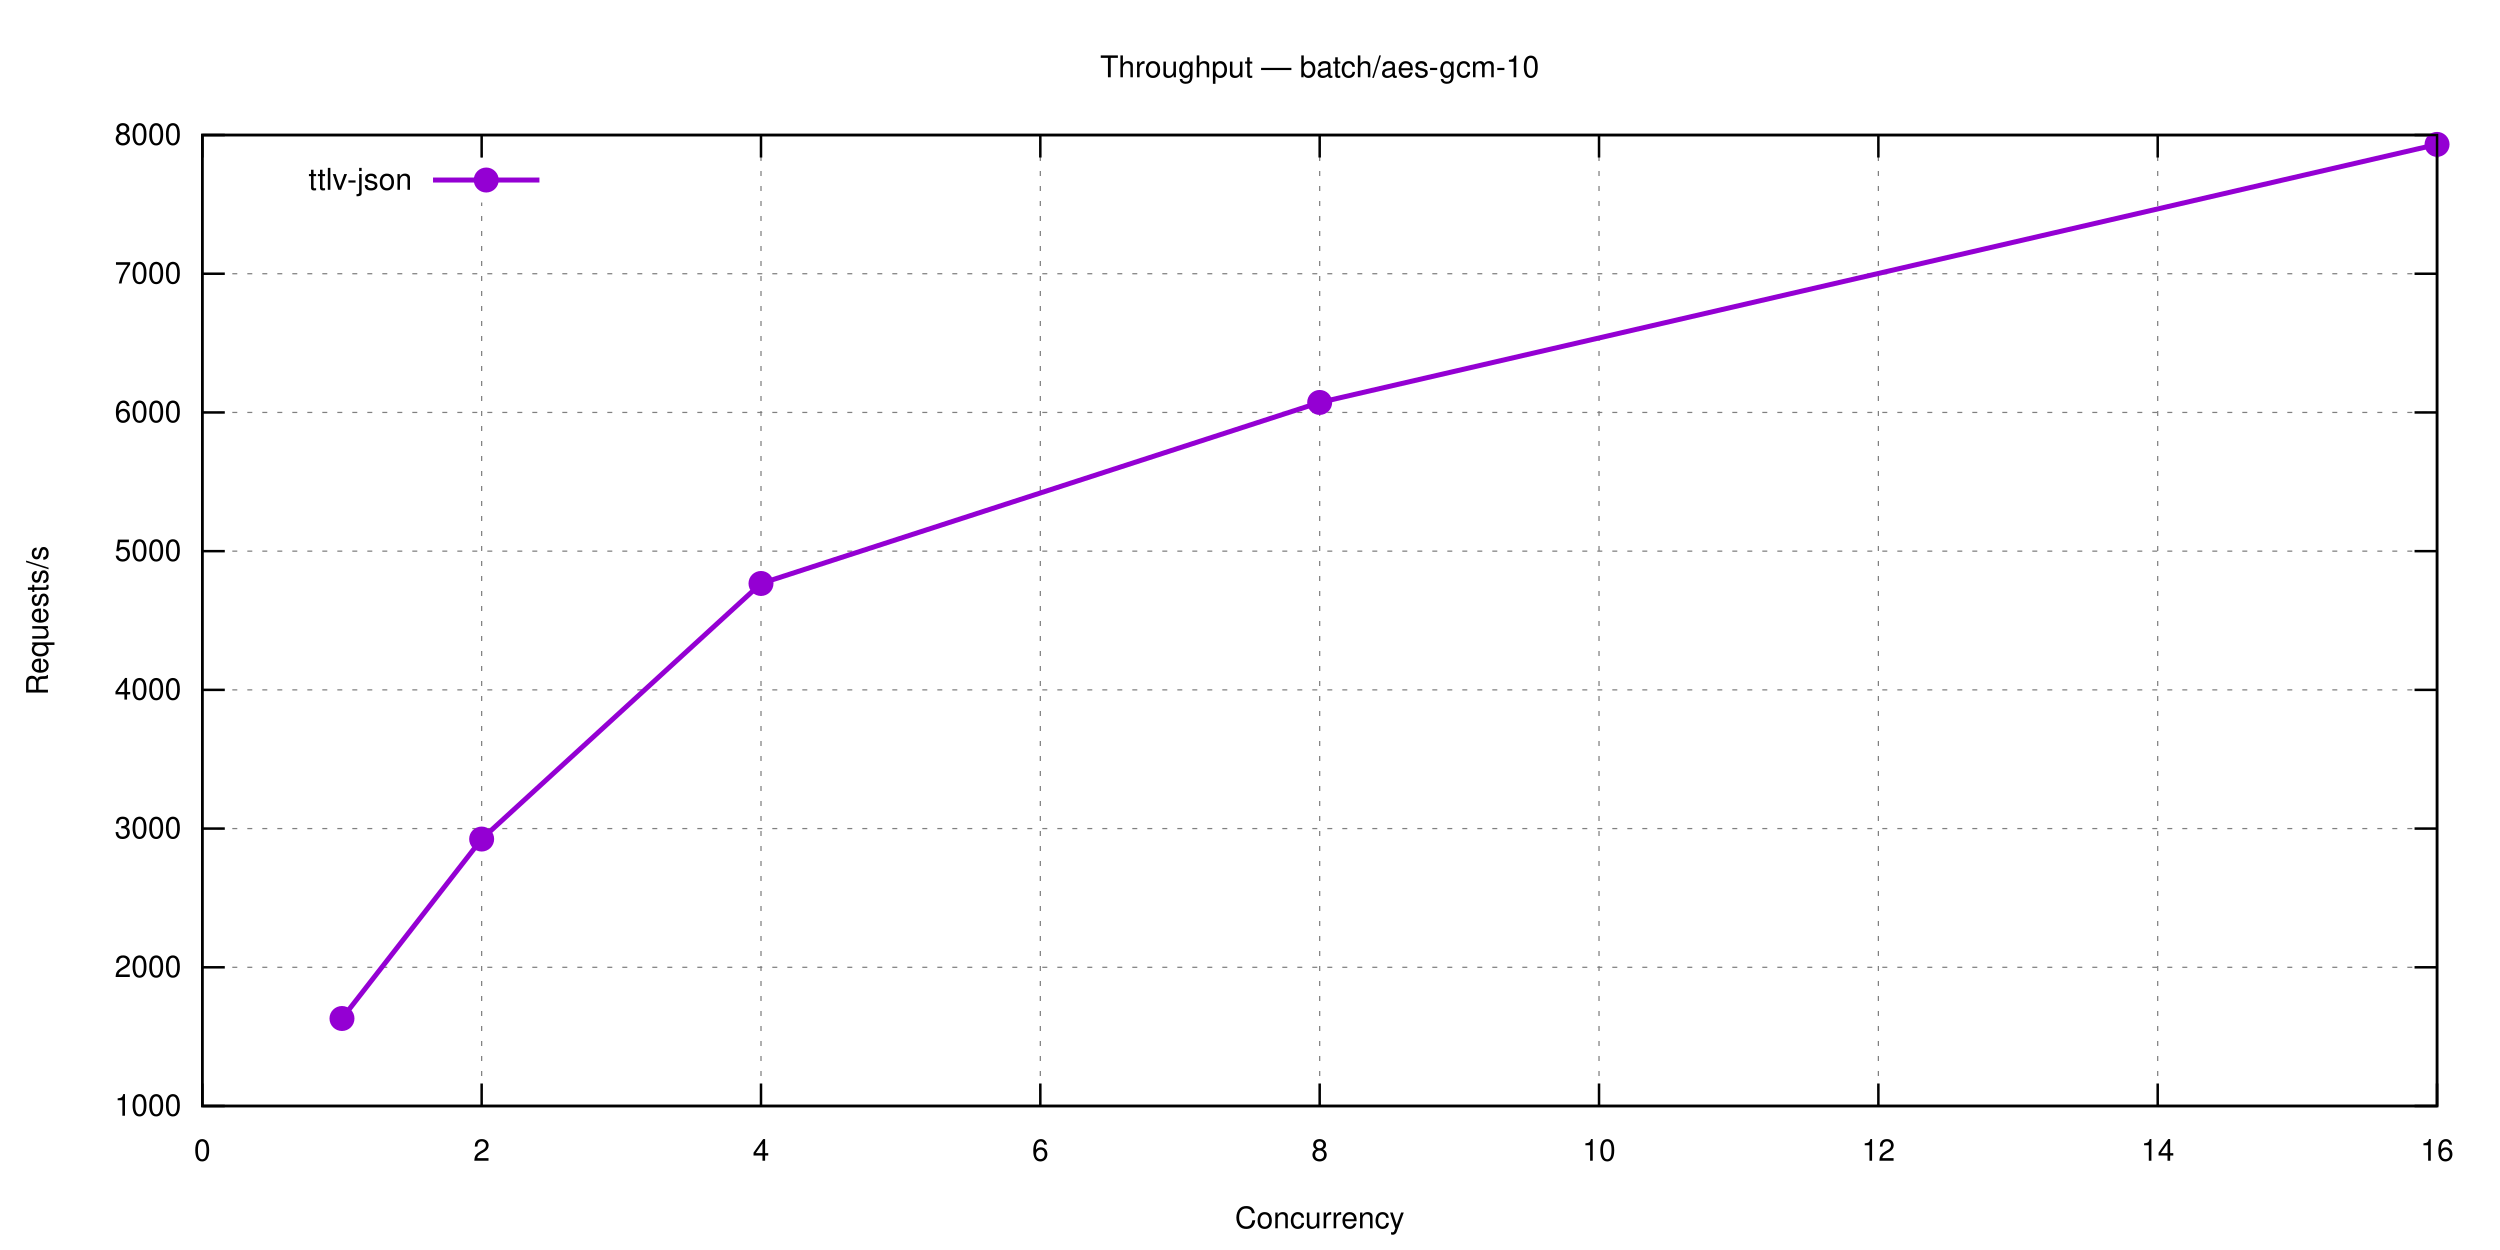
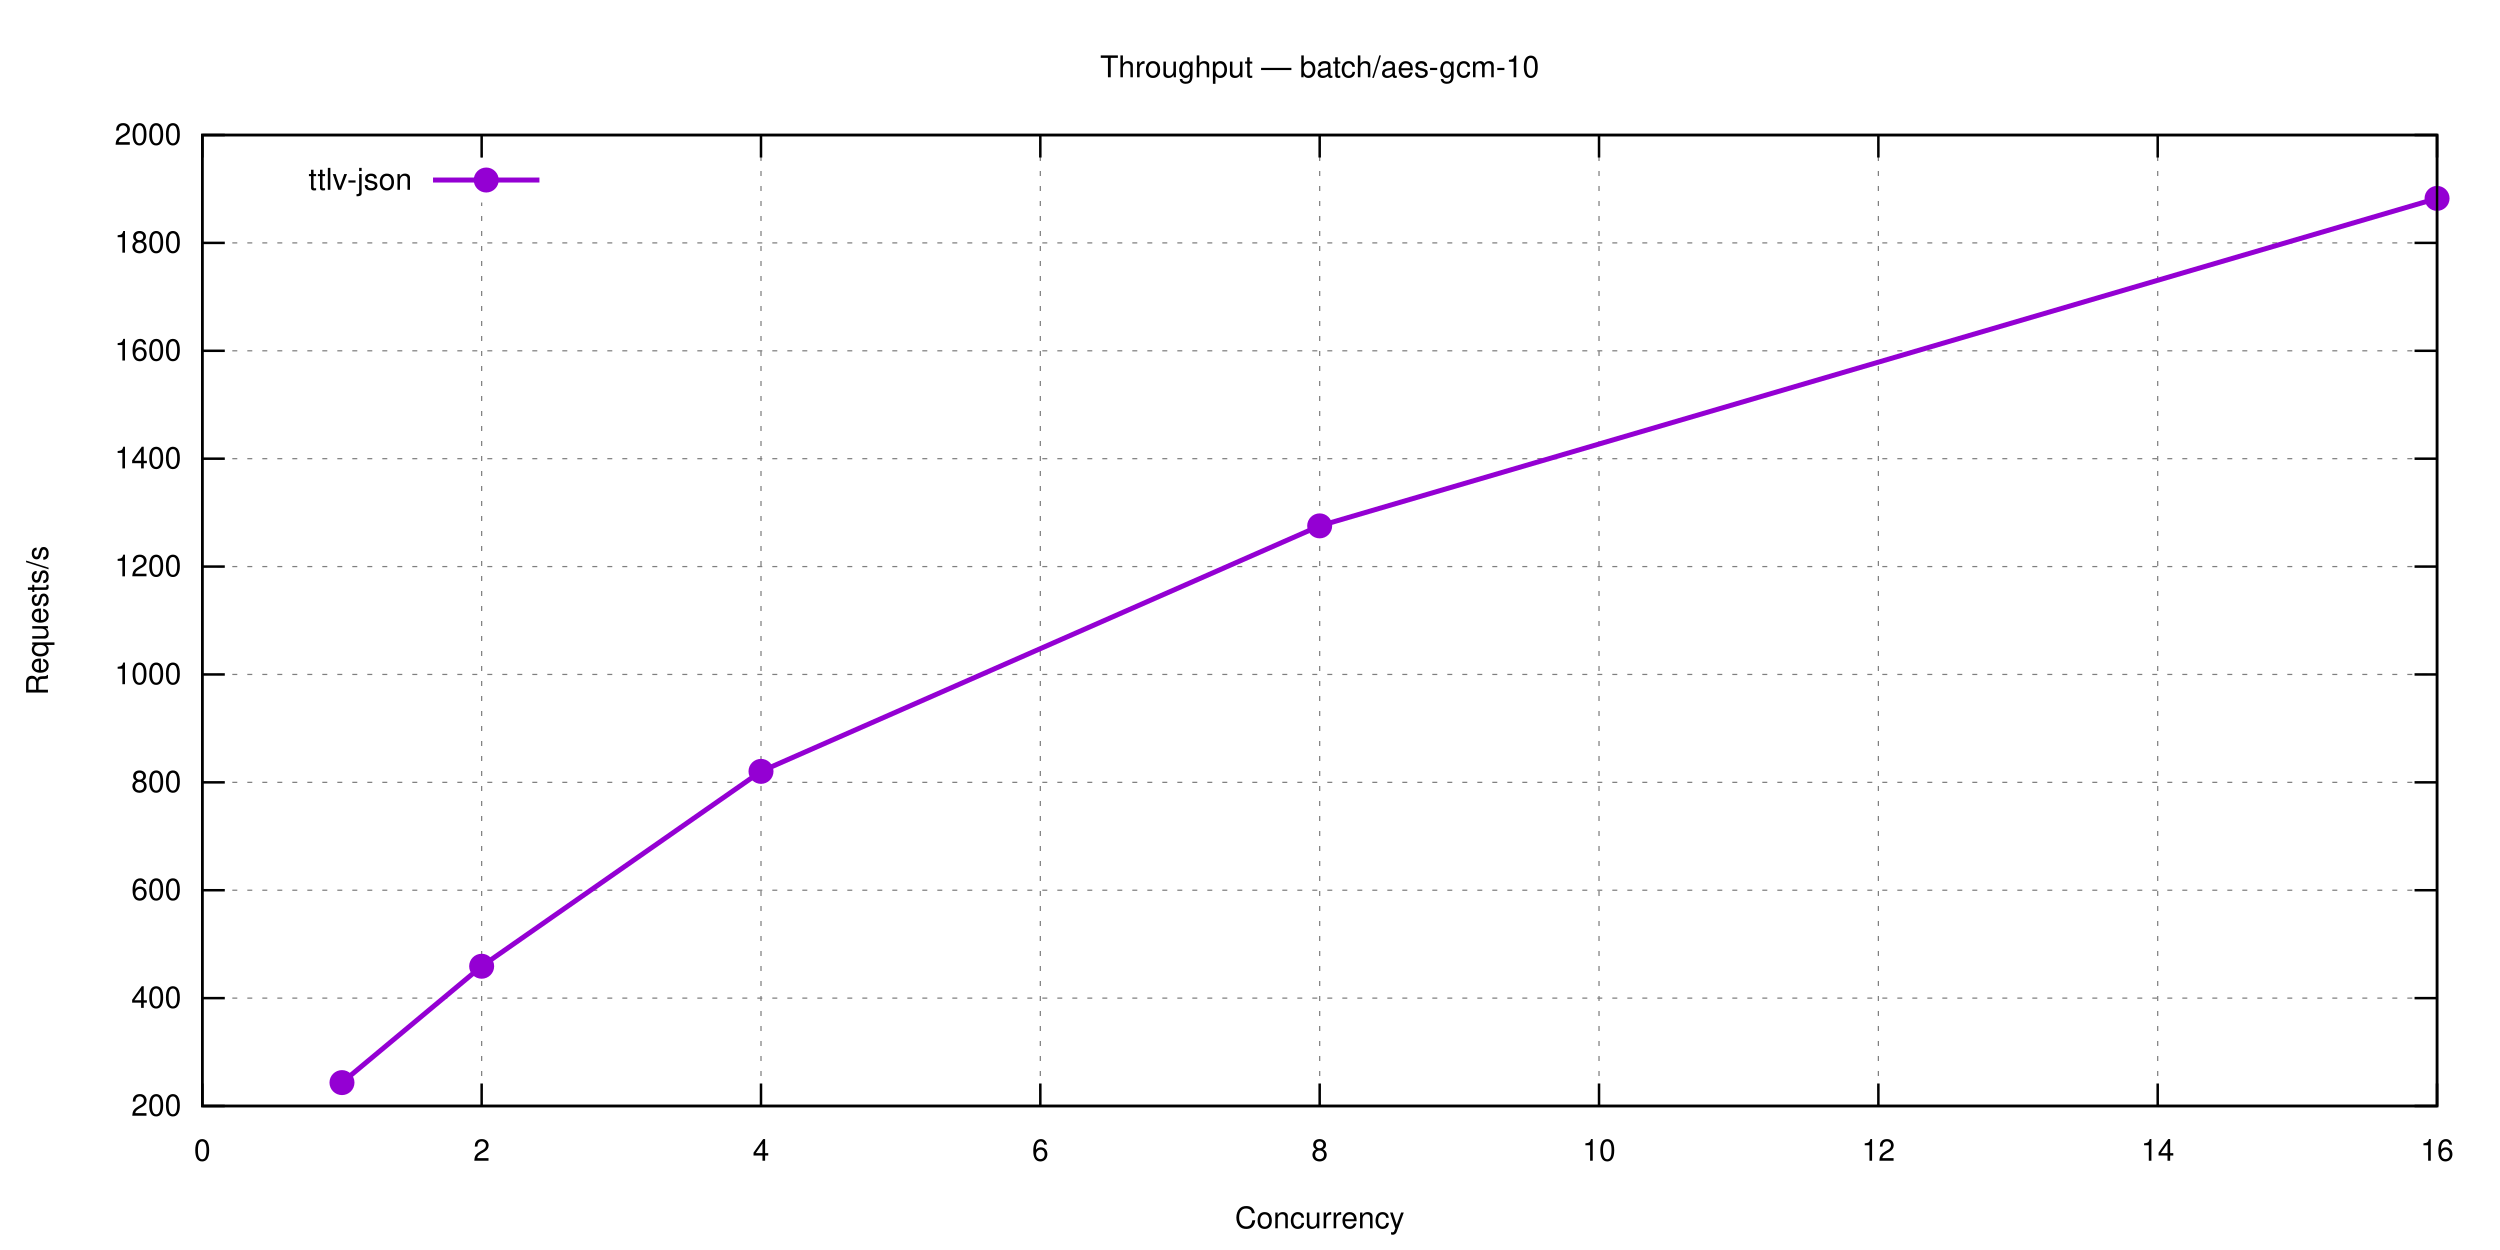
<svg xmlns="http://www.w3.org/2000/svg" xmlns:xlink="http://www.w3.org/1999/xlink" width="1000" height="500" viewBox="0 0 1000 500">
  <g id="gnuplot_canvas">
    <rect x="0" y="0" width="1000" height="500" fill="none" />
    <defs>
      <circle id="gpDot" r="0.5" stroke-width="0.5" stroke="currentColor" />
      <path id="gpPt0" stroke-width="0.222" stroke="currentColor" d="M-1,0 h2 M0,-1 v2" />
      <path id="gpPt1" stroke-width="0.222" stroke="currentColor" d="M-1,-1 L1,1 M1,-1 L-1,1" />
      <path id="gpPt2" stroke-width="0.222" stroke="currentColor" d="M-1,0 L1,0 M0,-1 L0,1 M-1,-1 L1,1 M-1,1 L1,-1" />
      <rect id="gpPt3" stroke-width="0.222" stroke="currentColor" x="-1" y="-1" width="2" height="2" />
      <rect id="gpPt4" stroke-width="0.222" stroke="currentColor" fill="currentColor" x="-1" y="-1" width="2" height="2" />
      <circle id="gpPt5" stroke-width="0.222" stroke="currentColor" cx="0" cy="0" r="1" />
      <use xlink:href="#gpPt5" id="gpPt6" fill="currentColor" stroke="none" />
      <path id="gpPt7" stroke-width="0.222" stroke="currentColor" d="M0,-1.33 L-1.33,0.67 L1.33,0.67 z" />
      <use xlink:href="#gpPt7" id="gpPt8" fill="currentColor" stroke="none" />
      <use xlink:href="#gpPt7" id="gpPt9" stroke="currentColor" transform="rotate(180)" />
      <use xlink:href="#gpPt9" id="gpPt10" fill="currentColor" stroke="none" />
      <use xlink:href="#gpPt3" id="gpPt11" stroke="currentColor" transform="rotate(45)" />
      <use xlink:href="#gpPt11" id="gpPt12" fill="currentColor" stroke="none" />
      <path id="gpPt13" stroke-width="0.222" stroke="currentColor" d="M0,1.330 L1.265,0.411 L0.782,-1.067 L-0.782,-1.076 L-1.265,0.411 z" />
      <use xlink:href="#gpPt13" id="gpPt14" fill="currentColor" stroke="none" />
      <filter id="textbox" filterUnits="objectBoundingBox" x="0" y="0" height="1" width="1">
        <feFlood flood-color="white" flood-opacity="1" result="bgnd" />
        <feComposite in="SourceGraphic" in2="bgnd" operator="atop" />
      </filter>
      <filter id="greybox" filterUnits="objectBoundingBox" x="0" y="0" height="1" width="1">
        <feFlood flood-color="lightgrey" flood-opacity="1" result="grey" />
        <feComposite in="SourceGraphic" in2="grey" operator="atop" />
      </filter>
    </defs>
    <g fill="none" color="white" stroke="currentColor" stroke-width="1.00" stroke-linecap="butt" stroke-linejoin="miter">
</g>
    <g fill="none" color="black" stroke="currentColor" stroke-width="1.00" stroke-linecap="butt" stroke-linejoin="miter">
</g>
    <g fill="none" color="black" stroke="black" stroke-width="0.50" stroke-linecap="butt" stroke-linejoin="miter">
</g>
    <g fill="none" color="gray" stroke="currentColor" stroke-width="0.50" stroke-linecap="butt" stroke-linejoin="miter">
      <path stroke="gray" stroke-dasharray="2,4" class="gridline" d="M80.92,442.40 L974.82,442.40  " />
    </g>
    <g fill="none" color="gray" stroke="gray" stroke-width="1.00" stroke-linecap="butt" stroke-linejoin="miter">
</g>
    <g fill="none" color="black" stroke="currentColor" stroke-width="1.00" stroke-linecap="butt" stroke-linejoin="miter">
      <path stroke="black" d="M80.92,442.40 L89.92,442.40 M974.82,442.40 L965.82,442.40  " />
      <g transform="translate(72.53,446.30)" stroke="none" fill="black" font-family="Helvetica" font-size="12.00" text-anchor="end">
        <text>
+           <tspan font-family="Helvetica"> 200</tspan>
+         </text>
+       </g>
+     </g>
+     <g fill="none" color="black" stroke="currentColor" stroke-width="1.00" stroke-linecap="butt" stroke-linejoin="miter">
+ </g>
+     <g fill="none" color="black" stroke="black" stroke-width="0.50" stroke-linecap="butt" stroke-linejoin="miter">
+ </g>
+     <g fill="none" color="gray" stroke="currentColor" stroke-width="0.50" stroke-linecap="butt" stroke-linejoin="miter">
+       <path stroke="gray" stroke-dasharray="2,4" class="gridline" d="M80.92,399.25 L974.82,399.25  " />
+     </g>
+     <g fill="none" color="gray" stroke="gray" stroke-width="1.00" stroke-linecap="butt" stroke-linejoin="miter">
+ </g>
+     <g fill="none" color="black" stroke="currentColor" stroke-width="1.00" stroke-linecap="butt" stroke-linejoin="miter">
+       <path stroke="black" d="M80.92,399.25 L89.92,399.25 M974.82,399.25 L965.82,399.25  " />
+       <g transform="translate(72.53,403.15)" stroke="none" fill="black" font-family="Helvetica" font-size="12.00" text-anchor="end">
+         <text>
+           <tspan font-family="Helvetica"> 400</tspan>
+         </text>
+       </g>
+     </g>
+     <g fill="none" color="black" stroke="currentColor" stroke-width="1.00" stroke-linecap="butt" stroke-linejoin="miter">
+ </g>
+     <g fill="none" color="black" stroke="black" stroke-width="0.50" stroke-linecap="butt" stroke-linejoin="miter">
+ </g>
+     <g fill="none" color="gray" stroke="currentColor" stroke-width="0.50" stroke-linecap="butt" stroke-linejoin="miter">
+       <path stroke="gray" stroke-dasharray="2,4" class="gridline" d="M80.92,356.09 L974.82,356.09  " />
+     </g>
+     <g fill="none" color="gray" stroke="gray" stroke-width="1.00" stroke-linecap="butt" stroke-linejoin="miter">
+ </g>
+     <g fill="none" color="black" stroke="currentColor" stroke-width="1.00" stroke-linecap="butt" stroke-linejoin="miter">
+       <path stroke="black" d="M80.92,356.09 L89.92,356.09 M974.82,356.09 L965.82,356.09  " />
+       <g transform="translate(72.53,359.99)" stroke="none" fill="black" font-family="Helvetica" font-size="12.00" text-anchor="end">
+         <text>
+           <tspan font-family="Helvetica"> 600</tspan>
+         </text>
+       </g>
+     </g>
+     <g fill="none" color="black" stroke="currentColor" stroke-width="1.00" stroke-linecap="butt" stroke-linejoin="miter">
+ </g>
+     <g fill="none" color="black" stroke="black" stroke-width="0.50" stroke-linecap="butt" stroke-linejoin="miter">
+ </g>
+     <g fill="none" color="gray" stroke="currentColor" stroke-width="0.50" stroke-linecap="butt" stroke-linejoin="miter">
+       <path stroke="gray" stroke-dasharray="2,4" class="gridline" d="M80.92,312.94 L974.82,312.94  " />
+     </g>
+     <g fill="none" color="gray" stroke="gray" stroke-width="1.00" stroke-linecap="butt" stroke-linejoin="miter">
+ </g>
+     <g fill="none" color="black" stroke="currentColor" stroke-width="1.00" stroke-linecap="butt" stroke-linejoin="miter">
+       <path stroke="black" d="M80.92,312.94 L89.92,312.94 M974.82,312.94 L965.82,312.94  " />
+       <g transform="translate(72.53,316.84)" stroke="none" fill="black" font-family="Helvetica" font-size="12.00" text-anchor="end">
+         <text>
+           <tspan font-family="Helvetica"> 800</tspan>
+         </text>
+       </g>
+     </g>
+     <g fill="none" color="black" stroke="currentColor" stroke-width="1.00" stroke-linecap="butt" stroke-linejoin="miter">
+ </g>
+     <g fill="none" color="black" stroke="black" stroke-width="0.50" stroke-linecap="butt" stroke-linejoin="miter">
+ </g>
+     <g fill="none" color="gray" stroke="currentColor" stroke-width="0.50" stroke-linecap="butt" stroke-linejoin="miter">
+       <path stroke="gray" stroke-dasharray="2,4" class="gridline" d="M80.92,269.78 L974.82,269.78  " />
+     </g>
+     <g fill="none" color="gray" stroke="gray" stroke-width="1.00" stroke-linecap="butt" stroke-linejoin="miter">
+ </g>
+     <g fill="none" color="black" stroke="currentColor" stroke-width="1.00" stroke-linecap="butt" stroke-linejoin="miter">
+       <path stroke="black" d="M80.92,269.78 L89.92,269.78 M974.82,269.78 L965.82,269.78  " />
+       <g transform="translate(72.53,273.68)" stroke="none" fill="black" font-family="Helvetica" font-size="12.00" text-anchor="end">
+         <text>
          <tspan font-family="Helvetica"> 1000</tspan>
        </text>
      </g>
    </g>
    <g fill="none" color="black" stroke="currentColor" stroke-width="1.00" stroke-linecap="butt" stroke-linejoin="miter">
</g>
    <g fill="none" color="black" stroke="black" stroke-width="0.50" stroke-linecap="butt" stroke-linejoin="miter">
</g>
    <g fill="none" color="gray" stroke="currentColor" stroke-width="0.50" stroke-linecap="butt" stroke-linejoin="miter">
-       <path stroke="gray" stroke-dasharray="2,4" class="gridline" d="M80.92,386.92 L974.82,386.92  " />
-     </g>
-     <g fill="none" color="gray" stroke="gray" stroke-width="1.00" stroke-linecap="butt" stroke-linejoin="miter">
- </g>
-     <g fill="none" color="black" stroke="currentColor" stroke-width="1.00" stroke-linecap="butt" stroke-linejoin="miter">
-       <path stroke="black" d="M80.92,386.92 L89.92,386.92 M974.82,386.92 L965.82,386.92  " />
-       <g transform="translate(72.53,390.82)" stroke="none" fill="black" font-family="Helvetica" font-size="12.00" text-anchor="end">
-         <text>
-           <tspan font-family="Helvetica"> 2000</tspan>
-         </text>
-       </g>
-     </g>
-     <g fill="none" color="black" stroke="currentColor" stroke-width="1.00" stroke-linecap="butt" stroke-linejoin="miter">
- </g>
-     <g fill="none" color="black" stroke="black" stroke-width="0.50" stroke-linecap="butt" stroke-linejoin="miter">
- </g>
-     <g fill="none" color="gray" stroke="currentColor" stroke-width="0.50" stroke-linecap="butt" stroke-linejoin="miter">
-       <path stroke="gray" stroke-dasharray="2,4" class="gridline" d="M80.92,331.43 L974.82,331.43  " />
-     </g>
-     <g fill="none" color="gray" stroke="gray" stroke-width="1.00" stroke-linecap="butt" stroke-linejoin="miter">
- </g>
-     <g fill="none" color="black" stroke="currentColor" stroke-width="1.00" stroke-linecap="butt" stroke-linejoin="miter">
-       <path stroke="black" d="M80.92,331.43 L89.92,331.43 M974.82,331.43 L965.82,331.43  " />
-       <g transform="translate(72.53,335.33)" stroke="none" fill="black" font-family="Helvetica" font-size="12.00" text-anchor="end">
-         <text>
-           <tspan font-family="Helvetica"> 3000</tspan>
-         </text>
-       </g>
-     </g>
-     <g fill="none" color="black" stroke="currentColor" stroke-width="1.00" stroke-linecap="butt" stroke-linejoin="miter">
- </g>
-     <g fill="none" color="black" stroke="black" stroke-width="0.50" stroke-linecap="butt" stroke-linejoin="miter">
- </g>
-     <g fill="none" color="gray" stroke="currentColor" stroke-width="0.50" stroke-linecap="butt" stroke-linejoin="miter">
-       <path stroke="gray" stroke-dasharray="2,4" class="gridline" d="M80.92,275.95 L974.82,275.95  " />
-     </g>
-     <g fill="none" color="gray" stroke="gray" stroke-width="1.00" stroke-linecap="butt" stroke-linejoin="miter">
- </g>
-     <g fill="none" color="black" stroke="currentColor" stroke-width="1.00" stroke-linecap="butt" stroke-linejoin="miter">
-       <path stroke="black" d="M80.92,275.95 L89.92,275.95 M974.82,275.95 L965.82,275.95  " />
-       <g transform="translate(72.53,279.85)" stroke="none" fill="black" font-family="Helvetica" font-size="12.00" text-anchor="end">
-         <text>
-           <tspan font-family="Helvetica"> 4000</tspan>
-         </text>
-       </g>
-     </g>
-     <g fill="none" color="black" stroke="currentColor" stroke-width="1.00" stroke-linecap="butt" stroke-linejoin="miter">
- </g>
-     <g fill="none" color="black" stroke="black" stroke-width="0.50" stroke-linecap="butt" stroke-linejoin="miter">
- </g>
-     <g fill="none" color="gray" stroke="currentColor" stroke-width="0.50" stroke-linecap="butt" stroke-linejoin="miter">
-       <path stroke="gray" stroke-dasharray="2,4" class="gridline" d="M80.92,220.46 L974.82,220.46  " />
-     </g>
-     <g fill="none" color="gray" stroke="gray" stroke-width="1.00" stroke-linecap="butt" stroke-linejoin="miter">
- </g>
-     <g fill="none" color="black" stroke="currentColor" stroke-width="1.00" stroke-linecap="butt" stroke-linejoin="miter">
-       <path stroke="black" d="M80.92,220.46 L89.92,220.46 M974.82,220.46 L965.82,220.46  " />
-       <g transform="translate(72.53,224.36)" stroke="none" fill="black" font-family="Helvetica" font-size="12.00" text-anchor="end">
-         <text>
-           <tspan font-family="Helvetica"> 5000</tspan>
-         </text>
-       </g>
-     </g>
-     <g fill="none" color="black" stroke="currentColor" stroke-width="1.00" stroke-linecap="butt" stroke-linejoin="miter">
- </g>
-     <g fill="none" color="black" stroke="black" stroke-width="0.50" stroke-linecap="butt" stroke-linejoin="miter">
- </g>
-     <g fill="none" color="gray" stroke="currentColor" stroke-width="0.50" stroke-linecap="butt" stroke-linejoin="miter">
-       <path stroke="gray" stroke-dasharray="2,4" class="gridline" d="M80.92,164.98 L974.82,164.98  " />
-     </g>
-     <g fill="none" color="gray" stroke="gray" stroke-width="1.00" stroke-linecap="butt" stroke-linejoin="miter">
- </g>
-     <g fill="none" color="black" stroke="currentColor" stroke-width="1.00" stroke-linecap="butt" stroke-linejoin="miter">
-       <path stroke="black" d="M80.92,164.98 L89.92,164.98 M974.82,164.98 L965.82,164.98  " />
-       <g transform="translate(72.53,168.88)" stroke="none" fill="black" font-family="Helvetica" font-size="12.00" text-anchor="end">
-         <text>
-           <tspan font-family="Helvetica"> 6000</tspan>
-         </text>
-       </g>
-     </g>
-     <g fill="none" color="black" stroke="currentColor" stroke-width="1.00" stroke-linecap="butt" stroke-linejoin="miter">
- </g>
-     <g fill="none" color="black" stroke="black" stroke-width="0.50" stroke-linecap="butt" stroke-linejoin="miter">
- </g>
-     <g fill="none" color="gray" stroke="currentColor" stroke-width="0.50" stroke-linecap="butt" stroke-linejoin="miter">
-       <path stroke="gray" stroke-dasharray="2,4" class="gridline" d="M80.92,109.49 L974.82,109.49  " />
-     </g>
-     <g fill="none" color="gray" stroke="gray" stroke-width="1.00" stroke-linecap="butt" stroke-linejoin="miter">
- </g>
-     <g fill="none" color="black" stroke="currentColor" stroke-width="1.00" stroke-linecap="butt" stroke-linejoin="miter">
-       <path stroke="black" d="M80.92,109.49 L89.92,109.49 M974.82,109.49 L965.82,109.49  " />
-       <g transform="translate(72.53,113.39)" stroke="none" fill="black" font-family="Helvetica" font-size="12.00" text-anchor="end">
-         <text>
-           <tspan font-family="Helvetica"> 7000</tspan>
+       <path stroke="gray" stroke-dasharray="2,4" class="gridline" d="M80.92,226.63 L974.82,226.63  " />
+     </g>
+     <g fill="none" color="gray" stroke="gray" stroke-width="1.00" stroke-linecap="butt" stroke-linejoin="miter">
+ </g>
+     <g fill="none" color="black" stroke="currentColor" stroke-width="1.00" stroke-linecap="butt" stroke-linejoin="miter">
+       <path stroke="black" d="M80.92,226.63 L89.92,226.63 M974.82,226.63 L965.82,226.63  " />
+       <g transform="translate(72.53,230.53)" stroke="none" fill="black" font-family="Helvetica" font-size="12.00" text-anchor="end">
+         <text>
+           <tspan font-family="Helvetica"> 1200</tspan>
+         </text>
+       </g>
+     </g>
+     <g fill="none" color="black" stroke="currentColor" stroke-width="1.00" stroke-linecap="butt" stroke-linejoin="miter">
+ </g>
+     <g fill="none" color="black" stroke="black" stroke-width="0.50" stroke-linecap="butt" stroke-linejoin="miter">
+ </g>
+     <g fill="none" color="gray" stroke="currentColor" stroke-width="0.50" stroke-linecap="butt" stroke-linejoin="miter">
+       <path stroke="gray" stroke-dasharray="2,4" class="gridline" d="M80.92,183.47 L974.82,183.47  " />
+     </g>
+     <g fill="none" color="gray" stroke="gray" stroke-width="1.00" stroke-linecap="butt" stroke-linejoin="miter">
+ </g>
+     <g fill="none" color="black" stroke="currentColor" stroke-width="1.00" stroke-linecap="butt" stroke-linejoin="miter">
+       <path stroke="black" d="M80.92,183.47 L89.92,183.47 M974.82,183.47 L965.82,183.47  " />
+       <g transform="translate(72.53,187.37)" stroke="none" fill="black" font-family="Helvetica" font-size="12.00" text-anchor="end">
+         <text>
+           <tspan font-family="Helvetica"> 1400</tspan>
+         </text>
+       </g>
+     </g>
+     <g fill="none" color="black" stroke="currentColor" stroke-width="1.00" stroke-linecap="butt" stroke-linejoin="miter">
+ </g>
+     <g fill="none" color="black" stroke="black" stroke-width="0.50" stroke-linecap="butt" stroke-linejoin="miter">
+ </g>
+     <g fill="none" color="gray" stroke="currentColor" stroke-width="0.50" stroke-linecap="butt" stroke-linejoin="miter">
+       <path stroke="gray" stroke-dasharray="2,4" class="gridline" d="M80.92,140.32 L974.82,140.32  " />
+     </g>
+     <g fill="none" color="gray" stroke="gray" stroke-width="1.00" stroke-linecap="butt" stroke-linejoin="miter">
+ </g>
+     <g fill="none" color="black" stroke="currentColor" stroke-width="1.00" stroke-linecap="butt" stroke-linejoin="miter">
+       <path stroke="black" d="M80.92,140.32 L89.92,140.32 M974.82,140.32 L965.82,140.32  " />
+       <g transform="translate(72.53,144.22)" stroke="none" fill="black" font-family="Helvetica" font-size="12.00" text-anchor="end">
+         <text>
+           <tspan font-family="Helvetica"> 1600</tspan>
+         </text>
+       </g>
+     </g>
+     <g fill="none" color="black" stroke="currentColor" stroke-width="1.00" stroke-linecap="butt" stroke-linejoin="miter">
+ </g>
+     <g fill="none" color="black" stroke="black" stroke-width="0.50" stroke-linecap="butt" stroke-linejoin="miter">
+ </g>
+     <g fill="none" color="gray" stroke="currentColor" stroke-width="0.50" stroke-linecap="butt" stroke-linejoin="miter">
+       <path stroke="gray" stroke-dasharray="2,4" class="gridline" d="M80.92,97.16 L974.82,97.16  " />
+     </g>
+     <g fill="none" color="gray" stroke="gray" stroke-width="1.00" stroke-linecap="butt" stroke-linejoin="miter">
+ </g>
+     <g fill="none" color="black" stroke="currentColor" stroke-width="1.00" stroke-linecap="butt" stroke-linejoin="miter">
+       <path stroke="black" d="M80.92,97.16 L89.92,97.16 M974.82,97.16 L965.82,97.16  " />
+       <g transform="translate(72.53,101.06)" stroke="none" fill="black" font-family="Helvetica" font-size="12.00" text-anchor="end">
+         <text>
+           <tspan font-family="Helvetica"> 1800</tspan>
        </text>
      </g>
    </g>
    <g fill="none" color="black" stroke="currentColor" stroke-width="1.00" stroke-linecap="butt" stroke-linejoin="miter">
</g>
    <g fill="none" color="black" stroke="black" stroke-width="0.50" stroke-linecap="butt" stroke-linejoin="miter">
</g>
    <g fill="none" color="gray" stroke="currentColor" stroke-width="0.50" stroke-linecap="butt" stroke-linejoin="miter">
      <path stroke="gray" stroke-dasharray="2,4" class="gridline" d="M80.92,54.01 L974.82,54.01  " />
    </g>
    <g fill="none" color="gray" stroke="gray" stroke-width="1.00" stroke-linecap="butt" stroke-linejoin="miter">
</g>
    <g fill="none" color="black" stroke="currentColor" stroke-width="1.00" stroke-linecap="butt" stroke-linejoin="miter">
      <path stroke="black" d="M80.92,54.01 L89.92,54.01 M974.82,54.01 L965.82,54.01  " />
      <g transform="translate(72.53,57.91)" stroke="none" fill="black" font-family="Helvetica" font-size="12.00" text-anchor="end">
        <text>
-           <tspan font-family="Helvetica"> 8000</tspan>
+           <tspan font-family="Helvetica"> 2000</tspan>
        </text>
      </g>
    </g>
    <g fill="none" color="black" stroke="currentColor" stroke-width="1.00" stroke-linecap="butt" stroke-linejoin="miter">
</g>
    <g fill="none" color="black" stroke="black" stroke-width="0.50" stroke-linecap="butt" stroke-linejoin="miter">
</g>
    <g fill="none" color="gray" stroke="currentColor" stroke-width="0.50" stroke-linecap="butt" stroke-linejoin="miter">
      <path stroke="gray" stroke-dasharray="2,4" class="gridline" d="M80.92,442.40 L80.92,54.01  " />
    </g>
    <g fill="none" color="gray" stroke="gray" stroke-width="1.00" stroke-linecap="butt" stroke-linejoin="miter">
</g>
    <g fill="none" color="black" stroke="currentColor" stroke-width="1.00" stroke-linecap="butt" stroke-linejoin="miter">
      <path stroke="black" d="M80.92,442.40 L80.92,433.40 M80.92,54.01 L80.92,63.01  " />
      <g transform="translate(80.92,464.30)" stroke="none" fill="black" font-family="Helvetica" font-size="12.00" text-anchor="middle">
        <text>
          <tspan font-family="Helvetica"> 0</tspan>
        </text>
      </g>
    </g>
    <g fill="none" color="black" stroke="currentColor" stroke-width="1.00" stroke-linecap="butt" stroke-linejoin="miter">
</g>
    <g fill="none" color="black" stroke="black" stroke-width="0.50" stroke-linecap="butt" stroke-linejoin="miter">
</g>
    <g fill="none" color="gray" stroke="currentColor" stroke-width="0.50" stroke-linecap="butt" stroke-linejoin="miter">
      <path stroke="gray" stroke-dasharray="2,4" class="gridline" d="M192.66,442.40 L192.66,81.01 M192.66,63.01 L192.66,54.01  " />
    </g>
    <g fill="none" color="gray" stroke="gray" stroke-width="1.00" stroke-linecap="butt" stroke-linejoin="miter">
</g>
    <g fill="none" color="black" stroke="currentColor" stroke-width="1.00" stroke-linecap="butt" stroke-linejoin="miter">
      <path stroke="black" d="M192.66,442.40 L192.66,433.40 M192.66,54.01 L192.66,63.01  " />
      <g transform="translate(192.66,464.30)" stroke="none" fill="black" font-family="Helvetica" font-size="12.00" text-anchor="middle">
        <text>
          <tspan font-family="Helvetica"> 2</tspan>
        </text>
      </g>
    </g>
    <g fill="none" color="black" stroke="currentColor" stroke-width="1.00" stroke-linecap="butt" stroke-linejoin="miter">
</g>
    <g fill="none" color="black" stroke="black" stroke-width="0.50" stroke-linecap="butt" stroke-linejoin="miter">
</g>
    <g fill="none" color="gray" stroke="currentColor" stroke-width="0.50" stroke-linecap="butt" stroke-linejoin="miter">
      <path stroke="gray" stroke-dasharray="2,4" class="gridline" d="M304.40,442.40 L304.40,54.01  " />
    </g>
    <g fill="none" color="gray" stroke="gray" stroke-width="1.00" stroke-linecap="butt" stroke-linejoin="miter">
</g>
    <g fill="none" color="black" stroke="currentColor" stroke-width="1.00" stroke-linecap="butt" stroke-linejoin="miter">
      <path stroke="black" d="M304.40,442.40 L304.40,433.40 M304.40,54.01 L304.40,63.01  " />
      <g transform="translate(304.40,464.30)" stroke="none" fill="black" font-family="Helvetica" font-size="12.00" text-anchor="middle">
        <text>
          <tspan font-family="Helvetica"> 4</tspan>
        </text>
      </g>
    </g>
    <g fill="none" color="black" stroke="currentColor" stroke-width="1.00" stroke-linecap="butt" stroke-linejoin="miter">
</g>
    <g fill="none" color="black" stroke="black" stroke-width="0.50" stroke-linecap="butt" stroke-linejoin="miter">
</g>
    <g fill="none" color="gray" stroke="currentColor" stroke-width="0.50" stroke-linecap="butt" stroke-linejoin="miter">
      <path stroke="gray" stroke-dasharray="2,4" class="gridline" d="M416.13,442.40 L416.13,54.01  " />
    </g>
    <g fill="none" color="gray" stroke="gray" stroke-width="1.00" stroke-linecap="butt" stroke-linejoin="miter">
</g>
    <g fill="none" color="black" stroke="currentColor" stroke-width="1.00" stroke-linecap="butt" stroke-linejoin="miter">
      <path stroke="black" d="M416.13,442.40 L416.13,433.40 M416.13,54.01 L416.13,63.01  " />
      <g transform="translate(416.13,464.30)" stroke="none" fill="black" font-family="Helvetica" font-size="12.00" text-anchor="middle">
        <text>
          <tspan font-family="Helvetica"> 6</tspan>
        </text>
      </g>
    </g>
    <g fill="none" color="black" stroke="currentColor" stroke-width="1.00" stroke-linecap="butt" stroke-linejoin="miter">
</g>
    <g fill="none" color="black" stroke="black" stroke-width="0.50" stroke-linecap="butt" stroke-linejoin="miter">
</g>
    <g fill="none" color="gray" stroke="currentColor" stroke-width="0.50" stroke-linecap="butt" stroke-linejoin="miter">
      <path stroke="gray" stroke-dasharray="2,4" class="gridline" d="M527.87,442.40 L527.87,54.01  " />
    </g>
    <g fill="none" color="gray" stroke="gray" stroke-width="1.00" stroke-linecap="butt" stroke-linejoin="miter">
</g>
    <g fill="none" color="black" stroke="currentColor" stroke-width="1.00" stroke-linecap="butt" stroke-linejoin="miter">
      <path stroke="black" d="M527.87,442.40 L527.87,433.40 M527.87,54.01 L527.87,63.01  " />
      <g transform="translate(527.87,464.30)" stroke="none" fill="black" font-family="Helvetica" font-size="12.00" text-anchor="middle">
        <text>
          <tspan font-family="Helvetica"> 8</tspan>
        </text>
      </g>
    </g>
    <g fill="none" color="black" stroke="currentColor" stroke-width="1.00" stroke-linecap="butt" stroke-linejoin="miter">
</g>
    <g fill="none" color="black" stroke="black" stroke-width="0.50" stroke-linecap="butt" stroke-linejoin="miter">
</g>
    <g fill="none" color="gray" stroke="currentColor" stroke-width="0.50" stroke-linecap="butt" stroke-linejoin="miter">
      <path stroke="gray" stroke-dasharray="2,4" class="gridline" d="M639.61,442.40 L639.61,54.01  " />
    </g>
    <g fill="none" color="gray" stroke="gray" stroke-width="1.00" stroke-linecap="butt" stroke-linejoin="miter">
</g>
    <g fill="none" color="black" stroke="currentColor" stroke-width="1.00" stroke-linecap="butt" stroke-linejoin="miter">
      <path stroke="black" d="M639.61,442.40 L639.61,433.40 M639.61,54.01 L639.61,63.01  " />
      <g transform="translate(639.61,464.30)" stroke="none" fill="black" font-family="Helvetica" font-size="12.00" text-anchor="middle">
        <text>
          <tspan font-family="Helvetica"> 10</tspan>
        </text>
      </g>
    </g>
    <g fill="none" color="black" stroke="currentColor" stroke-width="1.00" stroke-linecap="butt" stroke-linejoin="miter">
</g>
    <g fill="none" color="black" stroke="black" stroke-width="0.50" stroke-linecap="butt" stroke-linejoin="miter">
</g>
    <g fill="none" color="gray" stroke="currentColor" stroke-width="0.50" stroke-linecap="butt" stroke-linejoin="miter">
      <path stroke="gray" stroke-dasharray="2,4" class="gridline" d="M751.35,442.40 L751.35,54.01  " />
    </g>
    <g fill="none" color="gray" stroke="gray" stroke-width="1.00" stroke-linecap="butt" stroke-linejoin="miter">
</g>
    <g fill="none" color="black" stroke="currentColor" stroke-width="1.00" stroke-linecap="butt" stroke-linejoin="miter">
      <path stroke="black" d="M751.35,442.40 L751.35,433.40 M751.35,54.01 L751.35,63.01  " />
      <g transform="translate(751.35,464.30)" stroke="none" fill="black" font-family="Helvetica" font-size="12.00" text-anchor="middle">
        <text>
          <tspan font-family="Helvetica"> 12</tspan>
        </text>
      </g>
    </g>
    <g fill="none" color="black" stroke="currentColor" stroke-width="1.00" stroke-linecap="butt" stroke-linejoin="miter">
</g>
    <g fill="none" color="black" stroke="black" stroke-width="0.50" stroke-linecap="butt" stroke-linejoin="miter">
</g>
    <g fill="none" color="gray" stroke="currentColor" stroke-width="0.50" stroke-linecap="butt" stroke-linejoin="miter">
      <path stroke="gray" stroke-dasharray="2,4" class="gridline" d="M863.08,442.40 L863.08,54.01  " />
    </g>
    <g fill="none" color="gray" stroke="gray" stroke-width="1.00" stroke-linecap="butt" stroke-linejoin="miter">
</g>
    <g fill="none" color="black" stroke="currentColor" stroke-width="1.00" stroke-linecap="butt" stroke-linejoin="miter">
      <path stroke="black" d="M863.08,442.40 L863.08,433.40 M863.08,54.01 L863.08,63.01  " />
      <g transform="translate(863.08,464.30)" stroke="none" fill="black" font-family="Helvetica" font-size="12.00" text-anchor="middle">
        <text>
          <tspan font-family="Helvetica"> 14</tspan>
        </text>
      </g>
    </g>
    <g fill="none" color="black" stroke="currentColor" stroke-width="1.00" stroke-linecap="butt" stroke-linejoin="miter">
</g>
    <g fill="none" color="black" stroke="black" stroke-width="0.50" stroke-linecap="butt" stroke-linejoin="miter">
</g>
    <g fill="none" color="gray" stroke="currentColor" stroke-width="0.50" stroke-linecap="butt" stroke-linejoin="miter">
      <path stroke="gray" stroke-dasharray="2,4" class="gridline" d="M974.82,442.40 L974.82,54.01  " />
    </g>
    <g fill="none" color="gray" stroke="gray" stroke-width="1.00" stroke-linecap="butt" stroke-linejoin="miter">
</g>
    <g fill="none" color="black" stroke="currentColor" stroke-width="1.00" stroke-linecap="butt" stroke-linejoin="miter">
      <path stroke="black" d="M974.82,442.40 L974.82,433.40 M974.82,54.01 L974.82,63.01  " />
      <g transform="translate(974.82,464.30)" stroke="none" fill="black" font-family="Helvetica" font-size="12.00" text-anchor="middle">
        <text>
          <tspan font-family="Helvetica"> 16</tspan>
        </text>
      </g>
    </g>
    <g fill="none" color="black" stroke="currentColor" stroke-width="1.00" stroke-linecap="butt" stroke-linejoin="miter">
</g>
    <g fill="none" color="black" stroke="currentColor" stroke-width="1.00" stroke-linecap="butt" stroke-linejoin="miter">
      <path stroke="black" d="M80.92,54.01 L80.92,442.40 L974.82,442.40 L974.82,54.01 L80.92,54.01 Z  " />
    </g>
    <g fill="none" color="black" stroke="currentColor" stroke-width="1.00" stroke-linecap="butt" stroke-linejoin="miter">
</g>
    <g id="gnuplot_plot_1">
      <g fill="none" color="white" stroke="black" stroke-width="2.00" stroke-linecap="butt" stroke-linejoin="miter">
</g>
      <g fill="none" color="black" stroke="currentColor" stroke-width="2.00" stroke-linecap="butt" stroke-linejoin="miter">
        <g transform="translate(164.82,75.91)" stroke="none" fill="black" font-family="Helvetica" font-size="12.00" text-anchor="end">
          <text>
            <tspan font-family="Helvetica">ttlv-json</tspan>
          </text>
        </g>
      </g>
      <g fill="none" color="black" stroke="currentColor" stroke-width="2.00" stroke-linecap="butt" stroke-linejoin="miter">
-         <path stroke="rgb(148,   0, 211)" d="M173.21,72.01 L215.77,72.01 M136.79,407.40 L192.66,335.62 L304.40,233.39 L527.87,160.98 L974.82,57.76  " />
-         <use xlink:href="#gpPt6" transform="translate(136.79,407.40) scale(4.50)" color="rgb(148,   0, 211)" />
-         <use xlink:href="#gpPt6" transform="translate(192.66,335.62) scale(4.50)" color="rgb(148,   0, 211)" />
-         <use xlink:href="#gpPt6" transform="translate(304.40,233.39) scale(4.50)" color="rgb(148,   0, 211)" />
-         <use xlink:href="#gpPt6" transform="translate(527.87,160.98) scale(4.50)" color="rgb(148,   0, 211)" />
-         <use xlink:href="#gpPt6" transform="translate(974.82,57.76) scale(4.50)" color="rgb(148,   0, 211)" />
+         <path stroke="rgb(148,   0, 211)" d="M173.21,72.01 L215.77,72.01 M136.79,433.04 L192.66,386.50 L304.40,308.55 L527.87,210.35 L974.82,79.36  " />
+         <use xlink:href="#gpPt6" transform="translate(136.79,433.04) scale(4.50)" color="rgb(148,   0, 211)" />
+         <use xlink:href="#gpPt6" transform="translate(192.66,386.50) scale(4.50)" color="rgb(148,   0, 211)" />
+         <use xlink:href="#gpPt6" transform="translate(304.40,308.55) scale(4.50)" color="rgb(148,   0, 211)" />
+         <use xlink:href="#gpPt6" transform="translate(527.87,210.35) scale(4.50)" color="rgb(148,   0, 211)" />
+         <use xlink:href="#gpPt6" transform="translate(974.82,79.36) scale(4.50)" color="rgb(148,   0, 211)" />
        <use xlink:href="#gpPt6" transform="translate(194.49,72.01) scale(4.50)" color="rgb(148,   0, 211)" />
      </g>
    </g>
    <g fill="none" color="black" stroke="currentColor" stroke-width="2.00" stroke-linecap="butt" stroke-linejoin="miter">
</g>
    <g fill="none" color="black" stroke="black" stroke-width="1.00" stroke-linecap="butt" stroke-linejoin="miter">
</g>
    <g fill="none" color="black" stroke="currentColor" stroke-width="1.00" stroke-linecap="butt" stroke-linejoin="miter">
      <path stroke="black" d="M80.92,54.01 L80.92,442.40 L974.82,442.40 L974.82,54.01 L80.92,54.01 Z  " />
      <g transform="translate(19.18,248.21) rotate(270.00)" stroke="none" fill="black" font-family="Helvetica" font-size="12.00" text-anchor="middle">
        <text>
          <tspan font-family="Helvetica">Requests/s</tspan>
        </text>
      </g>
    </g>
    <g fill="none" color="black" stroke="currentColor" stroke-width="1.00" stroke-linecap="butt" stroke-linejoin="miter">
      <g transform="translate(527.87,491.30)" stroke="none" fill="black" font-family="Helvetica" font-size="12.00" text-anchor="middle">
        <text>
          <tspan font-family="Helvetica">Concurrency</tspan>
        </text>
      </g>
    </g>
    <g fill="none" color="black" stroke="currentColor" stroke-width="1.00" stroke-linecap="butt" stroke-linejoin="miter">
</g>
    <g fill="none" color="black" stroke="currentColor" stroke-width="1.00" stroke-linecap="butt" stroke-linejoin="miter">
      <g transform="translate(527.87,30.91)" stroke="none" fill="black" font-family="Helvetica" font-size="12.00" text-anchor="middle">
        <text>
          <tspan font-family="Helvetica">Throughput — batch/aes-gcm-10</tspan>
        </text>
      </g>
    </g>
    <g fill="none" color="black" stroke="currentColor" stroke-width="1.00" stroke-linecap="butt" stroke-linejoin="miter">
</g>
  </g>
</svg>
